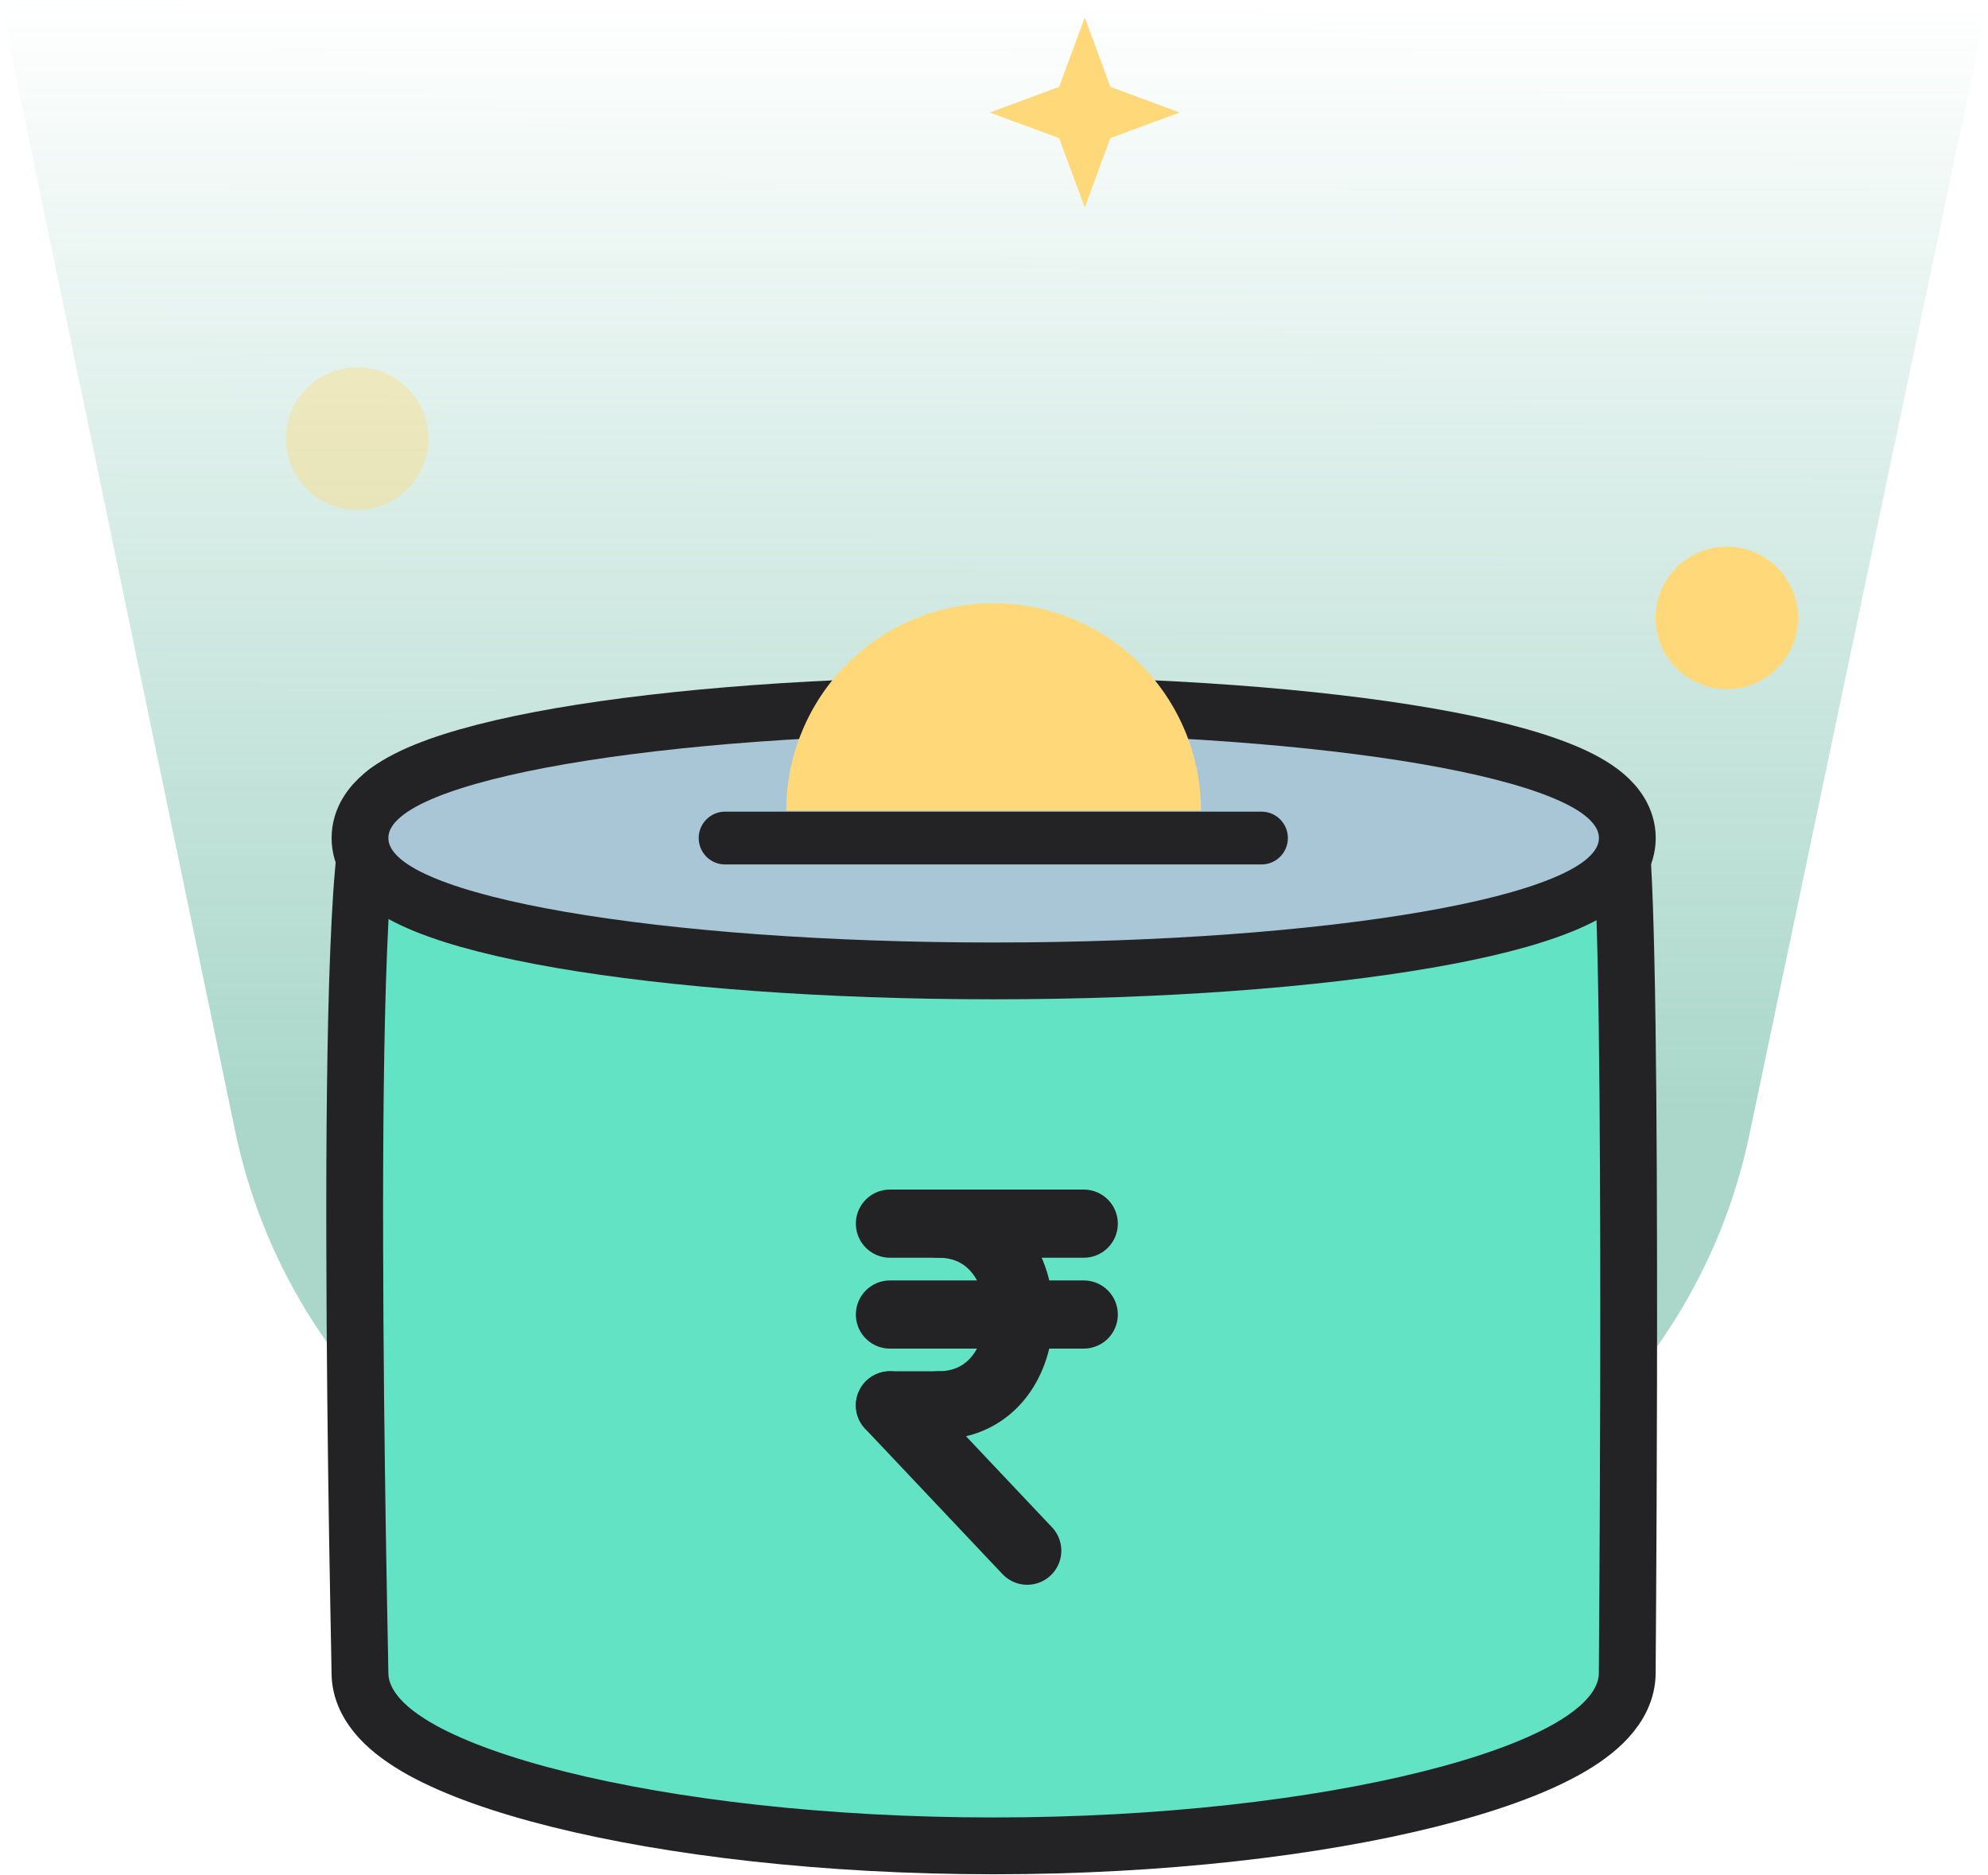
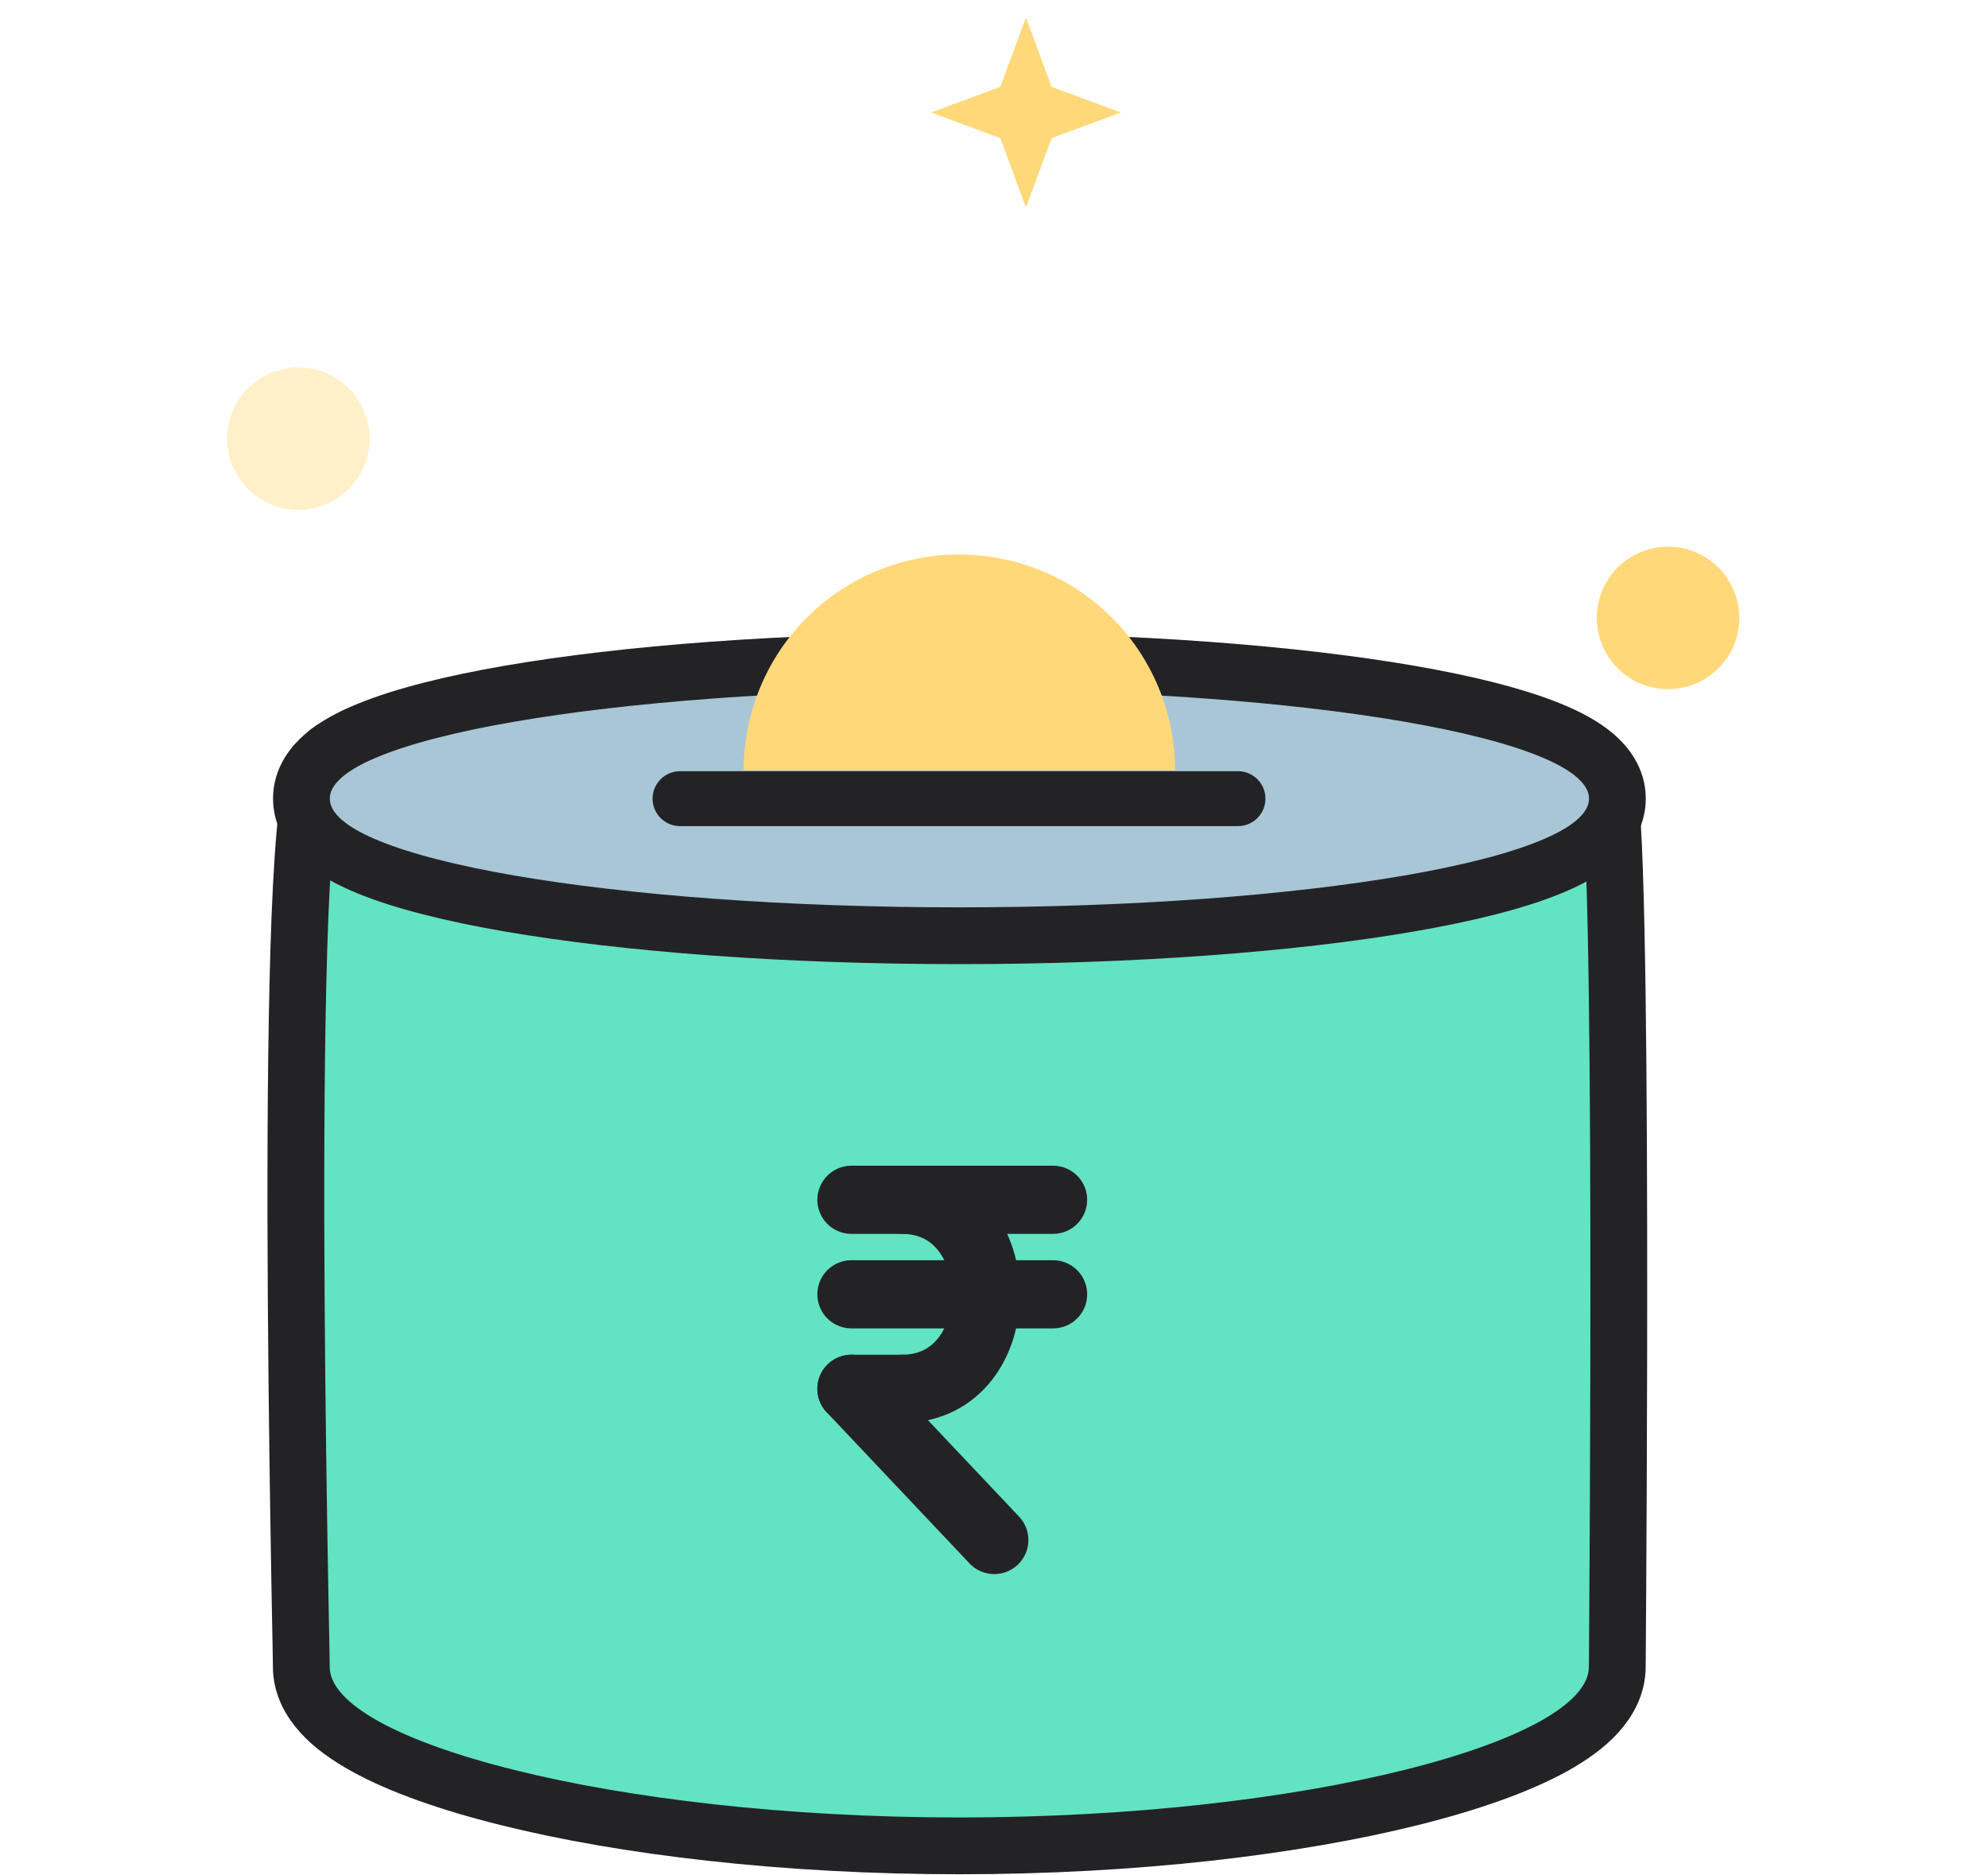
<svg xmlns="http://www.w3.org/2000/svg" width="35" height="33" viewBox="0 0 35 33" fill="none">
-   <path opacity="0.5" d="M0 0H35L30.797 19.988C29.817 24.648 25.686 27.971 20.925 27.93L13.842 27.869C9.136 27.829 5.095 24.512 4.138 19.905L0 0Z" fill="url(#paint0_linear_1336_2126)" />
-   <path d="M17.493 32.499C20.468 32.499 23.173 32.173 25.148 31.68C26.133 31.435 26.96 31.143 27.553 30.816C27.849 30.652 28.109 30.468 28.301 30.257C28.494 30.046 28.649 29.774 28.649 29.45C28.649 29.438 28.649 29.366 28.65 29.243C28.656 28.404 28.679 25.182 28.673 21.989C28.67 20.153 28.658 18.314 28.627 16.92C28.612 16.224 28.592 15.633 28.567 15.207C28.554 14.995 28.539 14.815 28.521 14.68C28.512 14.614 28.501 14.545 28.485 14.483C28.478 14.453 28.465 14.41 28.445 14.364L28.445 14.364C28.432 14.335 28.382 14.221 28.261 14.136C27.8 13.813 27.149 13.714 26.464 13.696C25.76 13.678 24.914 13.744 23.987 13.837C23.643 13.872 23.287 13.91 22.92 13.949C21.284 14.124 19.428 14.322 17.493 14.322C15.71 14.322 13.911 14.099 12.271 13.896C11.972 13.859 11.677 13.823 11.389 13.788C10.466 13.678 9.602 13.59 8.857 13.58C8.124 13.57 7.44 13.635 6.912 13.879C6.729 13.963 6.646 14.122 6.617 14.179C6.578 14.258 6.552 14.344 6.532 14.42C6.491 14.575 6.46 14.772 6.433 14.992C6.38 15.436 6.342 16.043 6.314 16.749C6.257 18.164 6.241 20.021 6.245 21.873C6.248 23.727 6.271 25.582 6.293 26.993C6.308 27.905 6.322 28.625 6.33 29.045C6.334 29.28 6.337 29.422 6.337 29.45C6.337 29.774 6.492 30.046 6.684 30.257C6.876 30.468 7.137 30.652 7.432 30.816C8.026 31.143 8.853 31.435 9.837 31.68C11.812 32.173 14.518 32.499 17.493 32.499Z" fill="#62E3C4" stroke="#232326" />
-   <path d="M17.494 17.094C20.456 17.094 23.15 16.887 25.114 16.548C26.092 16.379 26.913 16.174 27.501 15.933C27.793 15.814 28.057 15.675 28.256 15.507C28.45 15.343 28.65 15.092 28.65 14.754C28.65 14.416 28.45 14.165 28.256 14.001C28.057 13.833 27.793 13.694 27.501 13.575C26.913 13.335 26.092 13.129 25.114 12.96C23.15 12.621 20.456 12.414 17.494 12.414C14.532 12.414 11.838 12.621 9.874 12.96C8.896 13.129 8.075 13.335 7.486 13.575C7.194 13.694 6.931 13.833 6.732 14.001C6.537 14.165 6.338 14.416 6.338 14.754C6.338 15.092 6.537 15.343 6.732 15.507C6.931 15.675 7.194 15.814 7.486 15.933C8.075 16.174 8.896 16.379 9.874 16.548C11.838 16.887 14.532 17.094 17.494 17.094Z" fill="#A9C6D6" stroke="#232326" />
-   <path d="M21.144 14.272C21.144 13.792 21.049 13.318 20.866 12.875C20.682 12.432 20.413 12.029 20.075 11.69C19.735 11.351 19.333 11.082 18.89 10.899C18.447 10.716 17.973 10.621 17.493 10.621C17.014 10.621 16.539 10.716 16.096 10.899C15.653 11.082 15.251 11.351 14.912 11.69C14.573 12.029 14.304 12.432 14.121 12.875C13.937 13.318 13.843 13.792 13.843 14.272L17.493 14.272H21.144Z" fill="#FFD979" />
-   <rect x="12.301" y="14.29" width="10.373" height="0.93" rx="0.465" fill="#232326" />
-   <path d="M15.668 21.544H19.08" stroke="#232326" stroke-width="1.2" stroke-linecap="round" stroke-linejoin="round" />
-   <path d="M15.668 23.144H19.08" stroke="#232326" stroke-width="1.2" stroke-linecap="round" stroke-linejoin="round" />
-   <path d="M15.668 24.743L18.085 27.302" stroke="#232326" stroke-width="1.2" stroke-linecap="round" stroke-linejoin="round" />
-   <path d="M15.668 24.743H16.521" stroke="#232326" stroke-width="1.2" stroke-linecap="round" stroke-linejoin="round" />
-   <path d="M16.521 24.743C18.417 24.743 18.417 21.544 16.521 21.544" stroke="#232326" stroke-width="1.2" stroke-linecap="round" stroke-linejoin="round" />
-   <circle opacity="0.4" cx="6.289" cy="7.723" r="1.254" fill="#FFD979" />
-   <circle cx="30.402" cy="10.879" r="1.254" fill="#FFD979" />
-   <path d="M19.098 0.309L19.549 1.529L20.77 1.981L19.549 2.432L19.098 3.653L18.646 2.432L17.426 1.981L18.646 1.529L19.098 0.309Z" fill="#FFD979" />
-   <defs>
-     <linearGradient id="paint0_linear_1336_2126" x1="17.565" y1="5.54636e-08" x2="17.551" y2="19.597" gradientUnits="userSpaceOnUse">
-       <stop stop-color="#55AF95" stop-opacity="0" />
-       <stop offset="1" stop-color="#55AF95" />
-     </linearGradient>
-   </defs>
+   <path d="M16.889 32.499C19.982 32.499 22.795 32.159 24.848 31.647C25.87 31.392 26.729 31.089 27.344 30.75C27.651 30.58 27.919 30.39 28.117 30.173C28.315 29.956 28.473 29.677 28.473 29.347C28.473 29.334 28.474 29.259 28.475 29.13C28.481 28.256 28.505 24.906 28.499 21.587C28.496 19.676 28.483 17.764 28.451 16.314C28.435 15.589 28.415 14.975 28.388 14.533C28.375 14.313 28.359 14.126 28.341 13.986C28.332 13.918 28.32 13.847 28.304 13.784C28.296 13.753 28.284 13.709 28.264 13.663L28.263 13.662C28.251 13.634 28.2 13.52 28.079 13.434C27.604 13.102 26.932 12.999 26.221 12.98C25.49 12.961 24.61 13.03 23.646 13.127C23.289 13.162 22.919 13.202 22.537 13.243C20.835 13.425 18.904 13.631 16.889 13.631C15.034 13.631 13.161 13.399 11.455 13.188C11.144 13.149 10.838 13.112 10.538 13.076C9.578 12.961 8.68 12.869 7.906 12.859C7.145 12.849 6.437 12.916 5.892 13.168C5.708 13.253 5.624 13.412 5.595 13.471C5.555 13.552 5.528 13.639 5.507 13.718C5.466 13.878 5.433 14.082 5.406 14.31C5.351 14.772 5.311 15.402 5.281 16.136C5.223 17.608 5.206 19.539 5.209 21.466C5.213 23.394 5.237 25.323 5.26 26.791C5.275 27.738 5.289 28.487 5.298 28.925C5.303 29.17 5.305 29.317 5.305 29.347C5.305 29.677 5.463 29.956 5.661 30.173C5.859 30.39 6.128 30.58 6.435 30.75C7.049 31.089 7.908 31.392 8.931 31.647C10.984 32.159 13.796 32.499 16.889 32.499Z" fill="#62E3C4" stroke="#232326" />
+   <path d="M16.891 16.475C19.971 16.475 22.772 16.259 24.813 15.907C25.83 15.731 26.683 15.518 27.293 15.268C27.595 15.145 27.867 15.001 28.072 14.828C28.272 14.659 28.475 14.404 28.475 14.06C28.475 13.717 28.272 13.462 28.072 13.293C27.867 13.12 27.595 12.976 27.293 12.853C26.683 12.604 25.83 12.39 24.813 12.214C22.772 11.862 19.971 11.646 16.891 11.646C13.81 11.646 11.01 11.862 8.968 12.214C7.951 12.39 7.099 12.604 6.489 12.853C6.186 12.976 5.914 13.12 5.709 13.293C5.509 13.462 5.307 13.717 5.307 14.06C5.307 14.404 5.509 14.659 5.709 14.828C5.914 15.001 6.186 15.145 6.489 15.268C7.099 15.518 7.951 15.731 8.968 15.907C11.01 16.259 13.81 16.475 16.891 16.475Z" fill="#A9C6D6" stroke="#232326" />
+   <path d="M20.687 13.559C20.687 13.06 20.589 12.566 20.398 12.106C20.207 11.645 19.927 11.226 19.575 10.874C19.222 10.521 18.804 10.242 18.343 10.051C17.882 9.86 17.389 9.762 16.89 9.762C16.391 9.762 15.898 9.86 15.437 10.051C14.976 10.242 14.557 10.521 14.205 10.874C13.852 11.226 13.573 11.645 13.382 12.106C13.191 12.566 13.093 13.06 13.093 13.559L16.89 13.559H20.687Z" fill="#FFD979" />
+   <rect x="11.489" y="13.578" width="10.79" height="0.967" rx="0.484" fill="#232326" />
+   <path d="M14.99 21.124H18.54" stroke="#232326" stroke-width="1.2" stroke-linecap="round" stroke-linejoin="round" />
+   <path d="M14.99 22.788H18.54" stroke="#232326" stroke-width="1.2" stroke-linecap="round" stroke-linejoin="round" />
+   <path d="M14.99 24.452L17.505 27.114" stroke="#232326" stroke-width="1.2" stroke-linecap="round" stroke-linejoin="round" />
+   <path d="M14.99 24.452H15.878" stroke="#232326" stroke-width="1.2" stroke-linecap="round" stroke-linejoin="round" />
+   <path d="M15.878 24.452C17.85 24.452 17.85 21.124 15.878 21.124" stroke="#232326" stroke-width="1.2" stroke-linecap="round" stroke-linejoin="round" />
+   <circle opacity="0.4" cx="5.254" cy="7.723" r="1.254" fill="#FFD979" />
+   <circle cx="29.367" cy="10.879" r="1.254" fill="#FFD979" />
+   <path d="M18.063 0.309L18.514 1.529L19.735 1.981L18.514 2.432L18.063 3.653L17.611 2.432L16.391 1.981L17.611 1.529L18.063 0.309Z" fill="#FFD979" />
</svg>
